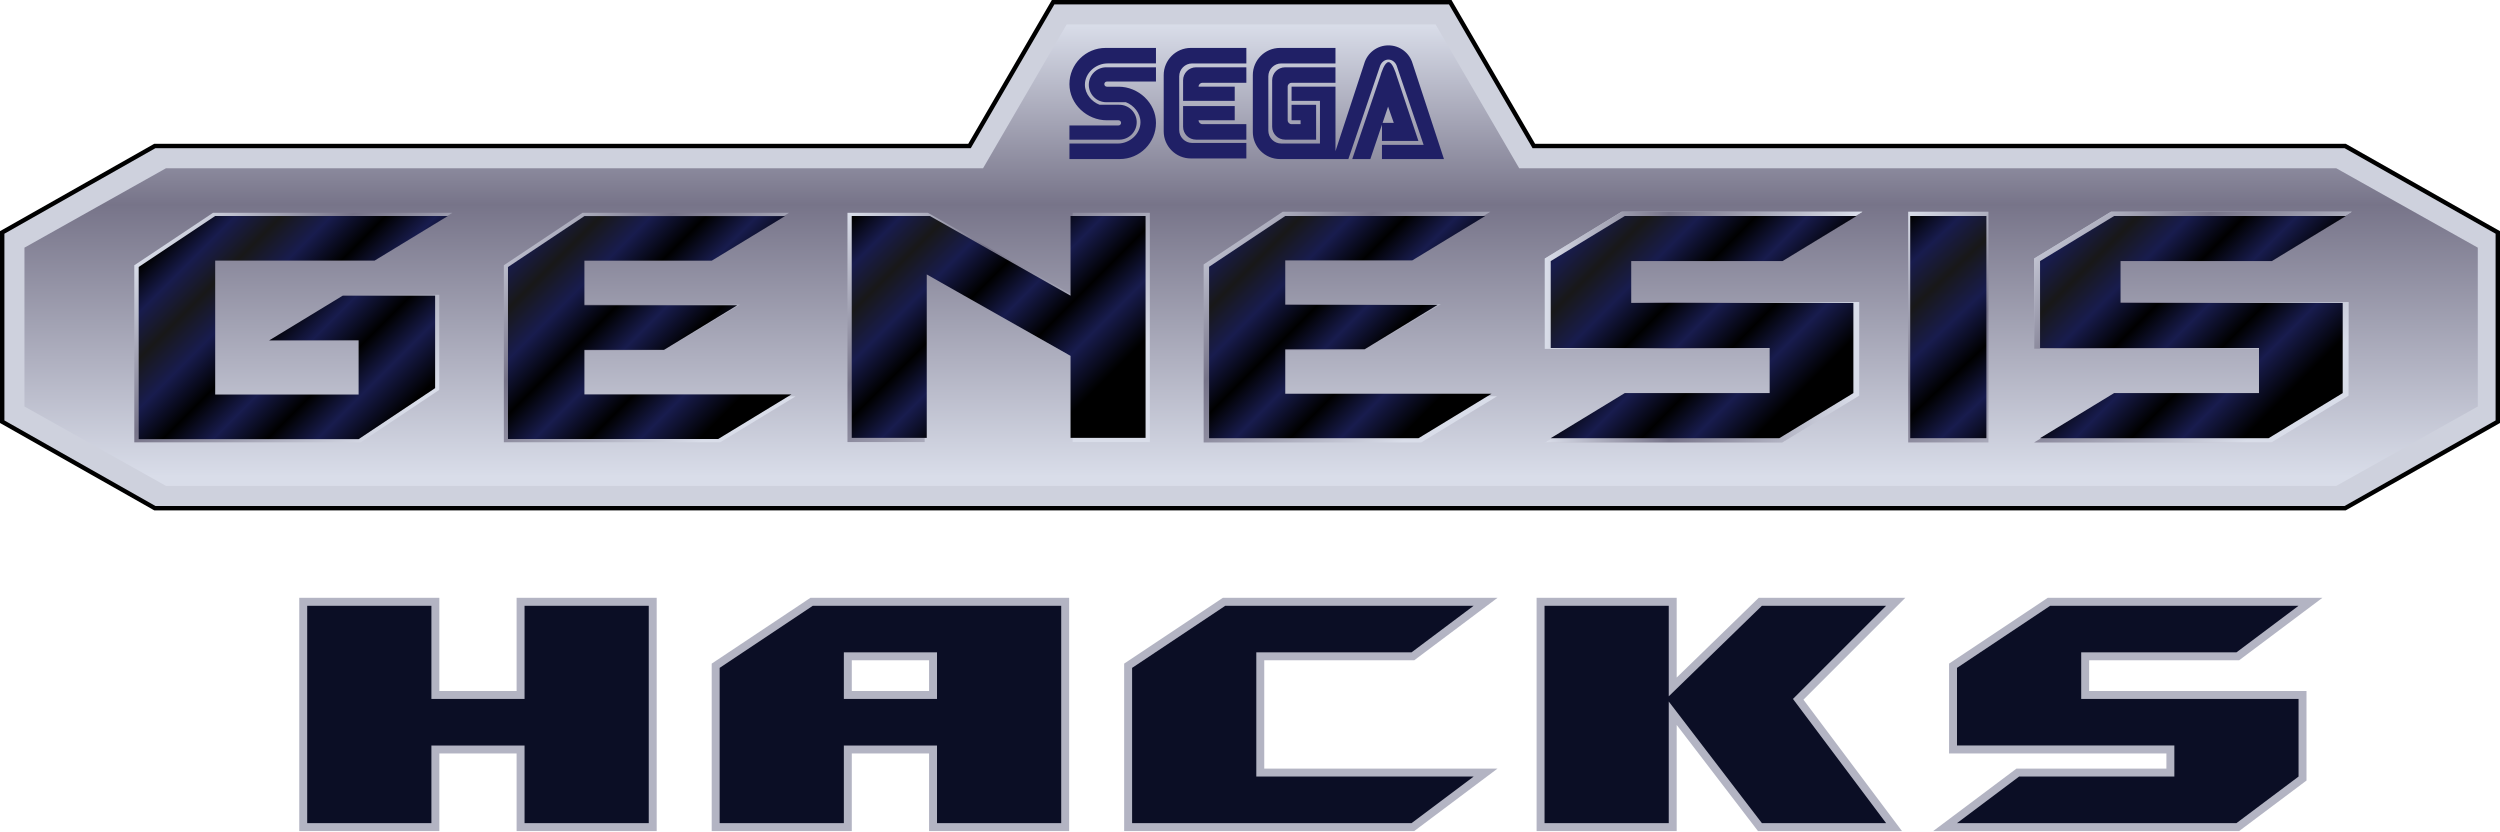
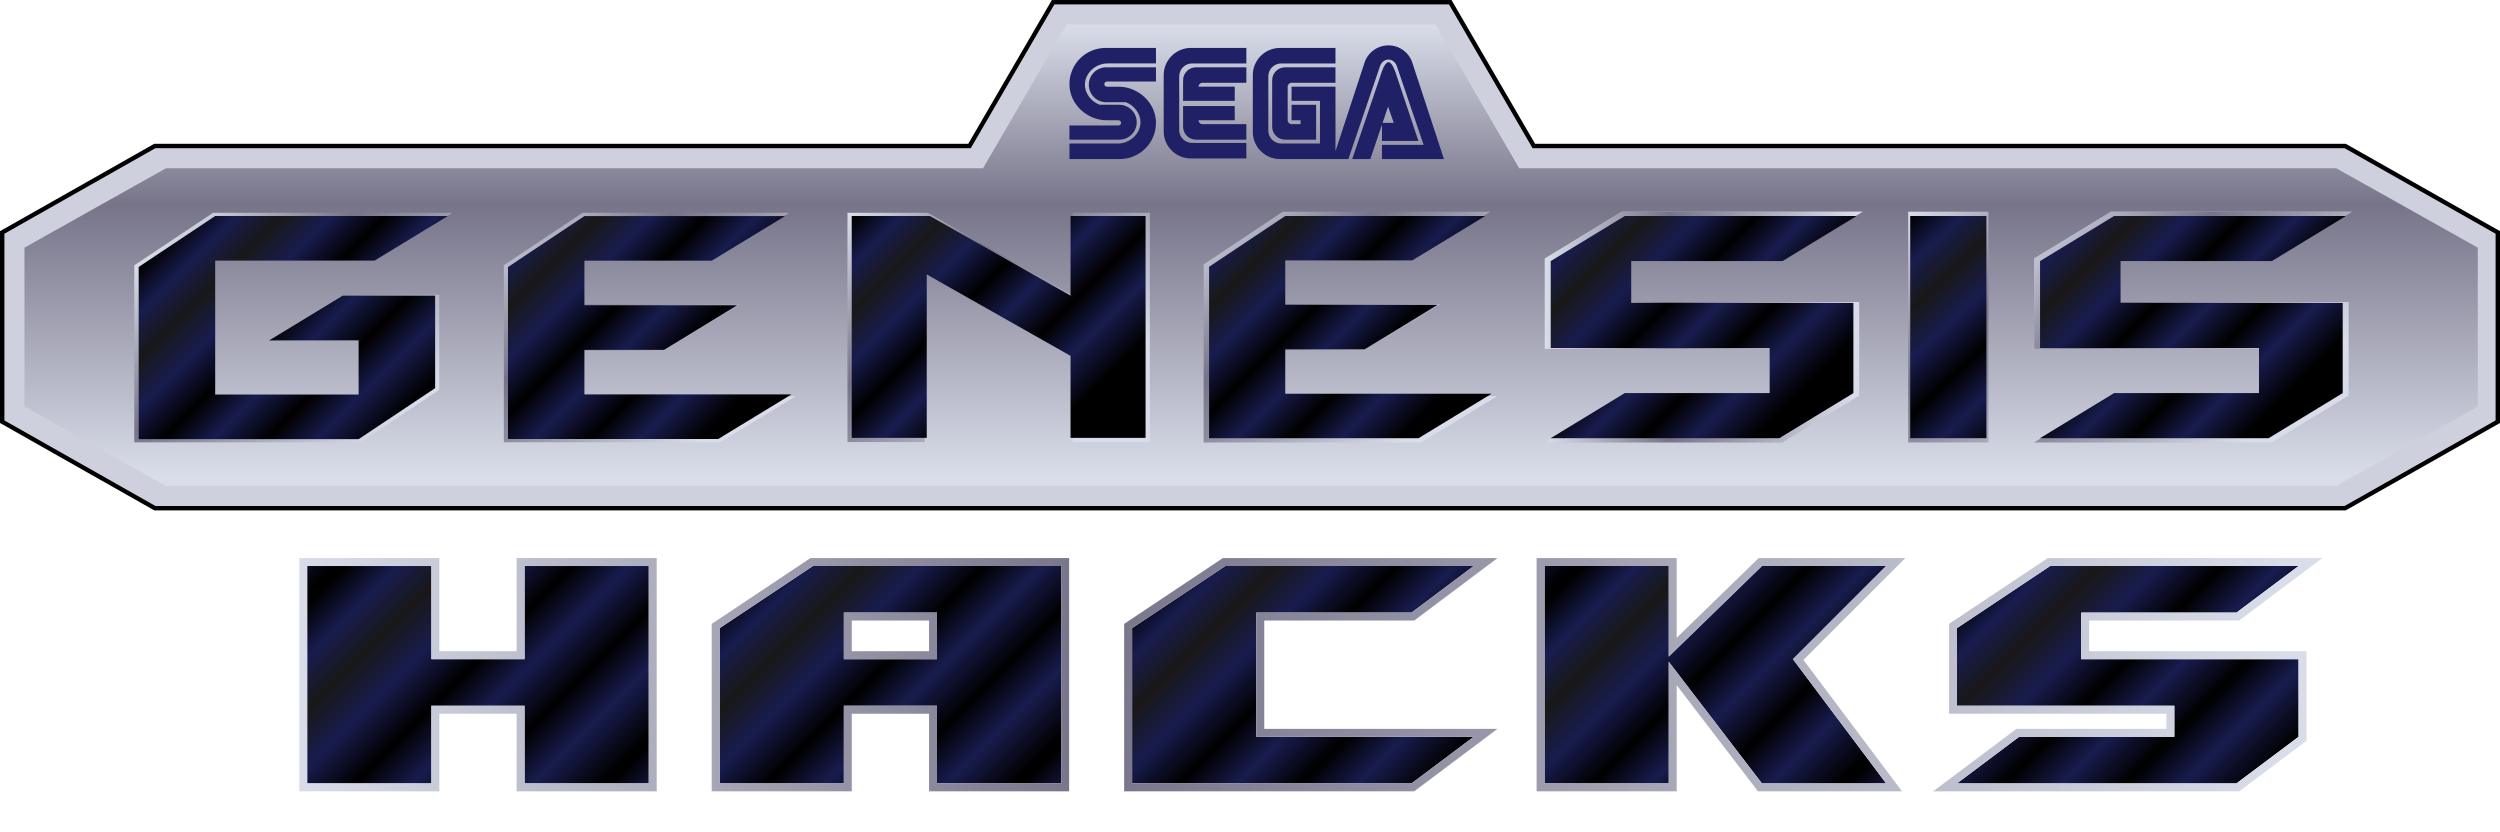
- <svg xmlns="http://www.w3.org/2000/svg" version="1.1" viewBox="0 0 629.016 209.104" id="svg712" width="629.016" height="209.104">
+ <svg xmlns="http://www.w3.org/2000/svg" xmlns:xlink="http://www.w3.org/1999/xlink" version="1.1" viewBox="0 0 629.016 209.104" id="svg712" width="629.016" height="209.104">
  <defs id="defs716">
+     <linearGradient id="linearGradient12" gradientUnits="userSpaceOnUse" x1="492.782" y1="1450.132" x2="541.799" y2="1499.149" gradientTransform="matrix(1.105615,0,0,1.105615,23.28854,-1533.374)">
+       <stop offset="0" style="stop-color:#000" id="stop1" />
+       <stop offset=".11" style="stop-color:#181c4e" id="stop2" />
+       <stop offset=".22" style="stop-color:#181818" id="stop3" />
+       <stop offset=".34" style="stop-color:#181c4e" id="stop4" />
+       <stop offset=".47" style="stop-color:#000" id="stop5" />
+       <stop offset=".59" style="stop-color:#181c4e" id="stop7" />
+       <stop offset=".72" style="stop-color:#000" id="stop9" />
+       <stop offset=".84" style="stop-color:#181c4e" id="stop11" />
+       <stop offset=".98" style="stop-color:#000" id="stop12" />
+     </linearGradient>
    <linearGradient id="swatch308">
      <stop style="stop-color:#b3b4c3;stop-opacity:1;" offset="0" id="stop309" />
    </linearGradient>
    <linearGradient id="swatch54">
      <stop style="stop-color:#0b0e25;stop-opacity:1;" offset="0" id="stop55" />
    </linearGradient>
    <clipPath clipPathUnits="userSpaceOnUse" id="clipPath5">
      <path id="path5" style="stroke-width:0.1;stroke-linecap:square;paint-order:markers fill stroke;stop-color:#000000" d="M 438.251,553.764 H 1298.121 V 755.159 H 438.251 Z" />
    </clipPath>
    <linearGradient id="a" gradientUnits="userSpaceOnUse" x1="308.144" y1="1410.964" x2="308.144" y2="1515.981" gradientTransform="matrix(1.105615,0,0,1.105615,23.28854,-1533.374)">
      <stop offset="0" style="stop-color:#d9dde9" id="stop6" />
      <stop offset=".39" style="stop-color:#777489" id="stop8" />
      <stop offset=".98" style="stop-color:#d9dde9" id="stop10" />
    </linearGradient>
    <linearGradient id="b" gradientUnits="userSpaceOnUse" x1="220.795" y1="1450.026" x2="270.307" y2="1499.537" gradientTransform="matrix(1.105615,0,0,1.105615,23.28854,-1533.374)">
      <stop offset="0" style="stop-color:#d9dde9" id="stop17" />
      <stop offset=".39" style="stop-color:#777489" id="stop19" />
      <stop offset=".98" style="stop-color:#d9dde9" id="stop21" />
    </linearGradient>
    <linearGradient id="c" gradientUnits="userSpaceOnUse" x1="221.69" y1="1450.804" x2="269.721" y2="1498.835" gradientTransform="matrix(1.105615,0,0,1.105615,23.28854,-1533.374)">
      <stop offset="0" style="stop-color:#000" id="stop26" />
      <stop offset=".11" style="stop-color:#181c4e" id="stop28" />
      <stop offset=".22" style="stop-color:#181818" id="stop30" />
      <stop offset=".34" style="stop-color:#181c4e" id="stop32" />
      <stop offset=".47" style="stop-color:#000" id="stop34" />
      <stop offset=".59" style="stop-color:#181c4e" id="stop36" />
      <stop offset=".72" style="stop-color:#000" id="stop38" />
      <stop offset=".84" style="stop-color:#181c4e" id="stop40" />
      <stop offset=".98" style="stop-color:#000" id="stop42" />
    </linearGradient>
    <linearGradient id="d" gradientUnits="userSpaceOnUse" x1="449.509" y1="1461.434" x2="499.751" y2="1514.88" gradientTransform="matrix(1.105615,0,0,1.105615,23.28854,-1533.374)">
      <stop offset="0" style="stop-color:#d9dde9" id="stop47" />
      <stop offset=".39" style="stop-color:#777489" id="stop49" />
      <stop offset=".98" style="stop-color:#d9dde9" id="stop51" />
    </linearGradient>
    <linearGradient id="e" gradientUnits="userSpaceOnUse" x1="450.21" y1="1462.18" x2="498.416" y2="1513.46" gradientTransform="matrix(1.105615,0,0,1.105615,23.28854,-1533.374)">
      <stop offset="0" style="stop-color:#000" id="stop56" />
      <stop offset=".11" style="stop-color:#181c4e" id="stop58" />
      <stop offset=".22" style="stop-color:#181818" id="stop60" />
      <stop offset=".34" style="stop-color:#181c4e" id="stop62" />
      <stop offset=".47" style="stop-color:#000" id="stop64" />
      <stop offset=".59" style="stop-color:#181c4e" id="stop66" />
      <stop offset=".72" style="stop-color:#000" id="stop68" />
      <stop offset=".84" style="stop-color:#181c4e" id="stop70" />
      <stop offset=".98" style="stop-color:#000" id="stop72" />
    </linearGradient>
    <linearGradient id="f" gradientUnits="userSpaceOnUse" x1="300.5" y1="1450.364" x2="350.308" y2="1500.173" gradientTransform="matrix(1.105615,0,0,1.105615,23.28854,-1533.374)">
      <stop offset="0" style="stop-color:#d9dde9" id="stop77" />
      <stop offset=".39" style="stop-color:#777489" id="stop79" />
      <stop offset=".98" style="stop-color:#d9dde9" id="stop81" />
    </linearGradient>
    <linearGradient id="g" gradientUnits="userSpaceOnUse" x1="301.62" y1="1451.46" x2="349.578" y2="1499.419" gradientTransform="matrix(1.105615,0,0,1.105615,23.28854,-1533.374)">
      <stop offset="0" style="stop-color:#000" id="stop86" />
      <stop offset=".11" style="stop-color:#181c4e" id="stop88" />
      <stop offset=".22" style="stop-color:#181818" id="stop90" />
      <stop offset=".34" style="stop-color:#181c4e" id="stop92" />
      <stop offset=".47" style="stop-color:#000" id="stop94" />
      <stop offset=".59" style="stop-color:#181c4e" id="stop96" />
      <stop offset=".72" style="stop-color:#000" id="stop98" />
      <stop offset=".84" style="stop-color:#181c4e" id="stop100" />
      <stop offset=".98" style="stop-color:#000" id="stop102" />
    </linearGradient>
    <linearGradient id="h" gradientUnits="userSpaceOnUse" x1="141.228" y1="1450.637" x2="190.761" y2="1500.169" gradientTransform="matrix(1.105615,0,0,1.105615,23.28854,-1533.374)">
      <stop offset="0" style="stop-color:#d9dde9" id="stop107" />
      <stop offset=".39" style="stop-color:#777489" id="stop109" />
      <stop offset=".98" style="stop-color:#d9dde9" id="stop111" />
    </linearGradient>
    <linearGradient id="i" gradientUnits="userSpaceOnUse" x1="142.081" y1="1451.468" x2="190.206" y2="1499.594" gradientTransform="matrix(1.105615,0,0,1.105615,23.28854,-1533.374)">
      <stop offset="0" style="stop-color:#000" id="stop116" />
      <stop offset=".11" style="stop-color:#181c4e" id="stop118" />
      <stop offset=".22" style="stop-color:#181818" id="stop120" />
      <stop offset=".34" style="stop-color:#181c4e" id="stop122" />
      <stop offset=".47" style="stop-color:#000" id="stop124" />
      <stop offset=".59" style="stop-color:#181c4e" id="stop126" />
      <stop offset=".72" style="stop-color:#000" id="stop128" />
      <stop offset=".84" style="stop-color:#181c4e" id="stop130" />
      <stop offset=".98" style="stop-color:#000" id="stop132" />
    </linearGradient>
    <linearGradient id="j" gradientUnits="userSpaceOnUse" x1="64.992" y1="1454.767" x2="113.868" y2="1503.642" gradientTransform="matrix(1.105615,0,0,1.105615,23.28854,-1533.374)">
      <stop offset="0" style="stop-color:#d9dde9" id="stop137" />
      <stop offset=".39" style="stop-color:#777489" id="stop139" />
      <stop offset=".98" style="stop-color:#d9dde9" id="stop141" />
    </linearGradient>
    <linearGradient id="k" gradientUnits="userSpaceOnUse" x1="65.687" y1="1455.464" x2="113.198" y2="1502.976" gradientTransform="matrix(1.105615,0,0,1.105615,23.28854,-1533.374)">
      <stop offset="0" style="stop-color:#000" id="stop146" />
      <stop offset=".11" style="stop-color:#181c4e" id="stop148" />
      <stop offset=".22" style="stop-color:#181818" id="stop150" />
      <stop offset=".34" style="stop-color:#181c4e" id="stop152" />
      <stop offset=".47" style="stop-color:#000" id="stop154" />
      <stop offset=".59" style="stop-color:#181c4e" id="stop156" />
      <stop offset=".72" style="stop-color:#000" id="stop158" />
      <stop offset=".84" style="stop-color:#181c4e" id="stop160" />
      <stop offset=".98" style="stop-color:#000" id="stop162" />
    </linearGradient>
    <linearGradient id="l" gradientUnits="userSpaceOnUse" x1="350.523" y1="-651.4" x2="422.816" y2="-651.4" gradientTransform="matrix(1.105615,0,0,-1.105615,50.33188,-617.4457)">
      <stop offset="0" style="stop-color:#d9dde9" id="stop169" />
      <stop offset=".39" style="stop-color:#777489" id="stop171" />
      <stop offset=".98" style="stop-color:#d9dde9" id="stop173" />
    </linearGradient>
    <linearGradient id="m" gradientUnits="userSpaceOnUse" x1="381.426" y1="1450.132" x2="430.443" y2="1499.149" gradientTransform="matrix(1.105615,0,0,1.105615,23.28854,-1533.374)">
      <stop offset="0" style="stop-color:#000" id="stop178" />
      <stop offset=".11" style="stop-color:#181c4e" id="stop180" />
      <stop offset=".22" style="stop-color:#181818" id="stop182" />
      <stop offset=".34" style="stop-color:#181c4e" id="stop184" />
      <stop offset=".47" style="stop-color:#000" id="stop186" />
      <stop offset=".59" style="stop-color:#181c4e" id="stop188" />
      <stop offset=".72" style="stop-color:#000" id="stop190" />
      <stop offset=".84" style="stop-color:#181c4e" id="stop192" />
      <stop offset=".98" style="stop-color:#000" id="stop194" />
    </linearGradient>
    <linearGradient id="n" gradientUnits="userSpaceOnUse" x1="491.636" y1="1448.985" x2="542.546" y2="1499.895" gradientTransform="matrix(1.105615,0,0,1.105615,23.28854,-1533.374)">
      <stop offset="0" style="stop-color:#d9dde9" id="stop201" />
      <stop offset=".39" style="stop-color:#777489" id="stop203" />
      <stop offset=".98" style="stop-color:#d9dde9" id="stop205" />
    </linearGradient>
    <linearGradient id="o" gradientUnits="userSpaceOnUse" x1="492.782" y1="1450.132" x2="541.799" y2="1499.149" gradientTransform="matrix(1.105615,0,0,1.105615,23.28854,-1533.374)">
      <stop offset="0" style="stop-color:#000" id="stop210" />
      <stop offset=".11" style="stop-color:#181c4e" id="stop212" />
      <stop offset=".22" style="stop-color:#181818" id="stop214" />
      <stop offset=".34" style="stop-color:#181c4e" id="stop216" />
      <stop offset=".47" style="stop-color:#000" id="stop218" />
      <stop offset=".59" style="stop-color:#181c4e" id="stop220" />
      <stop offset=".72" style="stop-color:#000" id="stop222" />
      <stop offset=".84" style="stop-color:#181c4e" id="stop224" />
      <stop offset=".98" style="stop-color:#000" id="stop226" />
    </linearGradient>
+     <linearGradient xlink:href="#swatch54" id="linearGradient297" gradientUnits="userSpaceOnUse" gradientTransform="matrix(0.9762319,0,0,0.9762319,-40.72276,-44.10287)" x1="59.492" y1="222.204" x2="694.508" y2="222.204" />
+     <linearGradient xlink:href="#swatch308" id="linearGradient309" x1="125.981" y1="200.216" x2="629.019" y2="200.216" gradientUnits="userSpaceOnUse" gradientTransform="translate(-49.18757,-20.45637)" />
+     <linearGradient xlink:href="#swatch54" id="linearGradient311" gradientUnits="userSpaceOnUse" gradientTransform="matrix(0.9762319,0,0,0.9762319,-40.72276,-44.10287)" x1="59.492" y1="222.204" x2="694.508" y2="222.204" />
+     <linearGradient xlink:href="#g" id="linearGradient22" x1="89.879" y1="149.376" x2="150.646" y2="210.143" gradientUnits="userSpaceOnUse" gradientTransform="translate(0,-10)" spreadMethod="repeat" />
+     <linearGradient xlink:href="#e" id="linearGradient24" x1="193.654" y1="149.376" x2="254.421" y2="210.143" gradientUnits="userSpaceOnUse" gradientTransform="translate(0,-10)" spreadMethod="repeat" />
+     <linearGradient xlink:href="#e" id="linearGradient27" x1="297.429" y1="149.376" x2="358.196" y2="210.143" gradientUnits="userSpaceOnUse" gradientTransform="translate(0,-10)" spreadMethod="repeat" />
+     <linearGradient xlink:href="#i" id="linearGradient31" x1="401.204" y1="149.376" x2="461.971" y2="210.143" gradientUnits="userSpaceOnUse" gradientTransform="translate(0,-10)" spreadMethod="repeat" />
+     <linearGradient xlink:href="#linearGradient12" id="linearGradient35" x1="504.979" y1="149.376" x2="565.746" y2="210.143" gradientUnits="userSpaceOnUse" gradientTransform="translate(0,-10)" spreadMethod="repeat" />
+     <linearGradient xlink:href="#a" id="linearGradient39" x1="75.293" y1="179.76" x2="584.332" y2="179.76" gradientUnits="userSpaceOnUse" gradientTransform="translate(0,-10)" />
  </defs>
-   <path style="font-size:66.667px;line-height:0;font-family:NiseGenesis;-inkscape-font-specification:NiseGenesis;text-align:center;letter-spacing:13.931px;word-spacing:13.931px;text-anchor:middle;fill:#0b0e25;stroke:#b3b4c3;stroke-width:4;stroke-dasharray:none;stroke-opacity:1;paint-order:stroke markers fill;fill-opacity:1" d="m 77.293,207.104 v -54.688 h 31.25 v 23.438 h 23.438 v -23.438 h 31.25 v 54.688 h -31.25 v -19.531 h -23.438 v 19.531 z m 103.775,0 v -39.063 l 23.438,-15.625 h 62.5 v 54.688 h -31.25 v -19.531 h -23.438 v 19.531 z m 31.25,-42.969 v 11.719 h 23.438 v -11.719 z m 72.525,42.969 v -39.063 l 23.438,-15.625 h 62.5 l -15.625,11.719 h -39.063 v 31.25 h 54.688 l -15.625,11.719 z m 103.775,-54.688 h 31.25 v 22.786 l 23.438,-22.786 h 31.25 l -23.438,23.438 23.438,31.25 h -31.25 l -23.438,-30.599 v 30.599 h -31.25 z m 103.775,35.156 v -19.531 l 23.438,-15.625 h 62.5 l -15.625,11.719 h -39.063 v 11.719 h 54.688 v 19.531 l -15.625,11.719 h -70.313 l 15.625,-11.719 h 39.063 v -7.812 z" id="text297" aria-label="HACKS" />
+   <text xml:space="preserve" style="font-style:normal;font-variant:normal;font-weight:normal;font-stretch:normal;font-size:66.667px;line-height:0;font-family:'Clarendon BT';-inkscape-font-specification:'Clarendon BT';text-align:start;letter-spacing:13.931px;word-spacing:13.931px;writing-mode:lr-tb;direction:ltr;text-anchor:start;display:none;fill:url(#linearGradient311);fill-opacity:1;stroke:none;stroke-width:4;stroke-linecap:square;stroke-miterlimit:4;stroke-dasharray:none;stroke-opacity:1;paint-order:stroke markers fill" x="329.766" y="207.104" id="text1">
+     <tspan id="tspan1" x="336.731" y="207.104" style="font-style:normal;font-variant:normal;font-weight:normal;font-stretch:normal;font-size:66.667px;font-family:NiseGenesis;-inkscape-font-specification:NiseGenesis;text-align:center;letter-spacing:13.931px;word-spacing:13.931px;text-anchor:middle;fill:url(#linearGradient311);fill-opacity:1;stroke:none;stroke-width:4;stroke-miterlimit:4;stroke-dasharray:none;stroke-opacity:1">HACKS</tspan>
+   </text>
+   <path style="font-size:66.667px;line-height:0;font-family:NiseGenesis;-inkscape-font-specification:NiseGenesis;text-align:center;letter-spacing:13.931px;word-spacing:13.931px;text-anchor:middle;display:none;fill:url(#linearGradient297);stroke:url(#linearGradient309);stroke-width:4;stroke-dasharray:none;stroke-opacity:1;paint-order:stroke markers fill" d="m 77.293,207.104 v -54.688 h 31.25 v 23.438 h 23.438 v -23.438 h 31.25 v 54.688 h -31.25 v -19.531 h -23.438 v 19.531 z m 103.775,0 v -39.063 l 23.438,-15.625 h 62.5 v 54.688 h -31.25 v -19.531 h -23.438 v 19.531 z m 31.25,-42.969 v 11.719 h 23.438 v -11.719 z m 72.525,42.969 v -39.063 l 23.438,-15.625 h 62.5 l -15.625,11.719 h -39.063 v 31.25 h 54.688 l -15.625,11.719 z m 103.775,-54.688 h 31.25 v 22.786 l 23.438,-22.786 h 31.25 l -23.438,23.438 23.438,31.25 h -31.25 l -23.438,-30.599 v 30.599 h -31.25 z m 103.775,35.156 v -19.531 l 23.438,-15.625 h 62.5 l -15.625,11.719 h -39.063 v 11.719 h 54.688 v 19.531 l -15.625,11.719 h -70.313 l 15.625,-11.719 h 39.063 v -7.812 z" id="path2" aria-label="HACKS" />
+   <path style="-inkscape-font-specification:NiseGenesis;display:inline;fill:url(#linearGradient35);paint-order:stroke markers fill" d="m 492.394,177.572 v -19.531 l 23.438,-15.625 h 62.5 l -15.625,11.719 h -39.063 v 11.719 h 54.688 v 19.531 l -15.625,11.719 h -70.313 l 15.625,-11.719 h 39.063 v -7.812 z" id="path19" />
+   <path style="-inkscape-font-specification:NiseGenesis;display:inline;fill:url(#linearGradient31);paint-order:stroke markers fill" d="m 388.619,142.416 h 31.25 v 22.786 l 23.438,-22.786 h 31.25 l -23.438,23.438 23.438,31.25 h -31.25 l -23.438,-30.599 v 30.599 h -31.25 z" id="path18" />
+   <path style="-inkscape-font-specification:NiseGenesis;display:inline;fill:url(#linearGradient27);paint-order:stroke markers fill" d="m 284.844,197.104 v -39.063 l 23.438,-15.625 h 62.5 l -15.625,11.719 h -39.063 v 31.25 h 54.688 l -15.625,11.719 z" id="path17" />
+   <path id="path14" style="-inkscape-font-specification:NiseGenesis;display:inline;fill:url(#linearGradient24);paint-order:stroke markers fill" d="m 204.506,142.416 -23.438,15.625 v 39.062 h 31.25 v -19.531 h 23.438 v 19.531 h 31.25 v -54.688 z m 7.812,11.719 h 23.438 v 11.719 h -23.438 z" />
+   <path style="-inkscape-font-specification:NiseGenesis;display:inline;fill:url(#linearGradient22);paint-order:stroke markers fill" d="m 77.293,197.104 v -54.688 h 31.25 v 23.438 h 23.438 v -23.438 h 31.25 v 54.688 h -31.25 v -19.531 h -23.438 v 19.531 z" id="path4" />
+   <path id="path3" style="-inkscape-font-specification:NiseGenesis;display:inline;fill:url(#linearGradient39);paint-order:stroke markers fill" d="m 75.293,140.416 v 58.688 h 35.25 v -19.531 h 19.438 v 19.531 h 35.25 v -58.688 h -35.25 v 23.438 h -19.438 v -23.438 z m 128.607,0 -24.832,16.555 v 42.133 h 35.25 v -19.531 h 19.438 v 19.531 h 35.25 v -58.688 z m 103.775,0 -24.832,16.555 v 42.133 h 72.979 l 20.959,-15.719 h -58.688 v -27.25 h 37.729 l 20.959,-15.719 z m 78.943,0 v 58.688 h 35.25 V 172.404 l 20.449,26.699 h 36.238 l -24.797,-33.062 25.625,-25.625 h -36.891 l -20.625,20.051 v -20.051 z m 128.607,0 -24.832,16.555 v 22.602 h 54.688 v 3.812 h -37.73 l -20.957,15.719 h 76.979 l 16.959,-12.719 v -22.531 h -54.688 v -7.719 h 37.729 l 20.959,-15.719 z m -437.934,2 h 31.25 v 23.438 h 23.438 v -23.438 h 31.25 v 54.688 h -31.25 v -19.531 h -23.438 v 19.531 H 77.293 Z m 127.213,0 h 62.5 v 54.688 h -31.25 v -19.531 h -23.438 v 19.531 h -31.25 v -39.062 z m 103.775,0 h 62.5 l -15.625,11.719 h -39.062 v 31.25 h 54.688 l -15.625,11.719 h -70.312 v -39.062 z m 80.338,0 h 31.25 v 22.787 l 23.438,-22.787 h 31.25 l -23.438,23.438 23.438,31.25 h -31.25 l -23.438,-30.6 v 30.6 h -31.25 z m 127.213,0 h 62.5 l -15.625,11.719 h -39.062 v 11.719 h 54.688 v 19.531 l -15.625,11.719 h -70.312 l 15.625,-11.719 h 39.062 v -7.812 h -54.688 v -19.531 z m -303.514,11.719 v 11.719 h 23.438 v -11.719 z m 2,2 h 19.438 v 7.719 h -19.438 z" />
  <g id="g297" transform="translate(-49.18757,-20.45637)">
    <path d="m 639.648,56.779 -0.253,-0.146 H 435.426 l -21.031,-36.177 H 313.843 L 292.806,56.633 H 88.001 L 49.188,78.617 v 48.265 l 38.564,21.846 0.252,0.14 H 639.392 l 38.531,-21.826 0.281,-0.16 V 78.619 Z" id="path2-3" style="stroke-width:1.106" />
    <path fill="#ced1dd" d="m 50.293,79.262 v 46.976 l 38,21.524 H 639.098 l 37.999,-21.524 V 79.264 L 639.098,57.738 H 434.788 L 413.756,21.562 H 314.477 L 293.443,57.738 H 88.293 Z" id="path4-6" style="stroke-width:1.106" />
    <path fill="url(#a)" d="M 431.425,62.786 410.393,26.608 H 317.566 L 296.531,62.787 H 90.954 l -35.614,19.982 v 39.966 l 35.614,19.981 H 637.001 l 35.613,-19.981 V 82.769 L 637.001,62.788 Z" id="path13" style="fill:url(#a);stroke-width:1.106" />
    <path fill="#202066" d="M 392.437,36.454 384.553,60.474 h 3.893 l 7.901,-23.195 c 0.287,-1.06 1.153,-1.834 2.17,-1.834 1.029,0 1.894,0.774 2.182,1.834 l 6.679,19.62 h -10.48 v 3.573 h 15.595 l -7.885,-24.021 a 6.333,6.333 0 0 0 -12.171,0.001 z m 4.619,14.917 1.38,-4.097 1.438,4.097 z m -0.572,-11.762 -7.062,20.865 h 4.552 l 2.922,-8.648 v 4.087 h 9.171 l -5.446,-16.304 c -0.276,-0.908 -1.101,-3.518 -2.071,-3.518 -0.974,0 -1.799,2.609 -2.066,3.518 z m -24.931,-3.19 h 13.648 V 32.516 H 371.228 c -3.768,0 -6.824,3.064 -6.824,6.833 v 14.302 a 6.824,6.824 0 0 0 6.824,6.824 h 13.974 V 42.266 h -11.047 v 3.576 h 7.143 V 56.568 h -9.744 a 3.243,3.243 0 0 1 -3.246,-3.248 V 39.665 a 3.243,3.243 0 0 1 3.246,-3.246 z m 2.599,10.399 v 3.904 h 2.272 v 0.975 h -2.272 a 0.977,0.977 0 0 1 -0.976,-0.975 v -8.456 c 0,-0.537 0.438,-0.976 0.976,-0.976 h 11.047 v -3.896 h -12.671 a 3.253,3.253 0 0 0 -3.256,3.248 v 11.703 a 3.253,3.253 0 0 0 3.256,3.248 h 7.8 V 46.818 Z M 349.132,36.419 h 13.648 v -3.903 h -13.976 c -3.768,0 -6.822,3.064 -6.822,6.833 v 14.143 c 0,3.768 3.054,6.832 6.822,6.832 h 13.976 v -3.904 h -13.648 a 3.248,3.248 0 0 1 -3.248,-3.248 V 39.668 a 3.251,3.251 0 0 1 3.248,-3.248 z m 10.719,9.423 v -3.576 h -9.096 c 0,-0.537 0.437,-0.976 0.976,-0.976 h 11.047 v -3.896 h -12.671 a 3.248,3.248 0 0 0 -3.246,3.248 v 5.2 z m 0,1.304 v 3.576 h -9.096 c 0,0.536 0.437,0.975 0.976,0.975 h 11.047 v 3.894 h -12.671 a 3.246,3.246 0 0 1 -3.246,-3.248 v -5.2 z m -33.393,4.872 h -8.195 v 3.574 h 12.669 a 4.389,4.389 0 0 0 -0.16,-8.776 h -4.93 c -1.993,-0.758 -3.686,-2.735 -3.686,-5.04 0,-2.962 2.728,-5.36 5.688,-5.36 h 12.192 v -3.901 h -12.68 c -5.021,0 -9.094,4.08 -9.094,9.103 0,5.031 4.399,9.104 9.421,9.104 v -0.042 l 0.025,0.042 h 2.902 a 0.648,0.648 0 0 1 0,1.296 h -4.153 z m 5.375,-11.048 h 8.204 v -3.576 h -12.679 a 4.387,4.387 0 0 0 -4.221,4.385 4.389,4.389 0 0 0 4.393,4.393 h 4.93 c 1.993,0.765 3.677,2.734 3.677,5.039 0,2.963 -2.725,5.361 -5.689,5.361 h -12.182 v 3.903 h 12.669 a 9.103,9.103 0 0 0 9.104,-9.101 c 0,-5.023 -4.399,-9.104 -9.423,-9.104 V 42.321 l -0.032,-0.05 h -2.896 a 0.648,0.648 0 0 1 0,-1.296 z" id="path15" style="stroke-width:1.106" />
    <path fill="url(#b)" d="m 338.493,74.005 v 57.683 H 319.069 V 110.379 L 281.841,89.194 v 42.494 H 262.416 V 74.005 h 20.234 l 36.419,20.719 V 74.005 Z" id="path24-7" style="fill:url(#b);stroke-width:1.106" />
    <path fill="url(#c)" d="m 337.419,74.804 v 55.826 H 318.544 V 110.006 L 282.365,89.502 v 41.128 H 263.489 V 74.804 h 19.662 l 35.393,20.049 V 74.804 Z" id="path45" style="fill:url(#c);stroke-width:1.106" />
    <path fill="url(#d)" d="M 529.302,73.724 H 549.493 V 131.779 H 529.302 Z" id="path54-5" style="fill:url(#d);stroke-width:1.106" />
    <path fill="url(#e)" d="m 529.816,74.804 h 19.163 v 55.899 h -19.163 z" id="path75" style="fill:url(#e);stroke-width:1.106" />
    <path fill="url(#f)" d="M 405.108,85.334 H 371.935 v 11.611 h 39.807 l -19.074,11.611 H 371.935 v 11.611 h 53.905 L 406.767,131.779 H 352.032 V 86.994 l 19.903,-13.271 h 52.247 z" id="path84-3" style="fill:url(#f);stroke-width:1.106" />
    <path fill="url(#g)" d="m 404.508,85.982 h -31.941 v 11.18 h 38.329 l -18.366,11.18 h -19.963 v 11.178 h 51.903 l -18.363,11.182 H 353.401 V 87.58 l 19.166,-12.776 h 50.308 z" id="path105" style="fill:url(#g);stroke-width:1.106" />
    <path fill="url(#h)" d="m 228.738,85.553 h -32.987 v 11.542 h 39.584 l -18.968,11.548 h -20.616 v 11.545 h 53.605 l -18.969,11.546 H 175.957 V 87.2 l 19.794,-13.196 h 51.955 z" id="path114-5" style="fill:url(#h);stroke-width:1.106" />
    <path fill="url(#i)" d="m 228.279,86.04 h -32.05 v 11.221 h 38.461 l -18.431,11.219 h -20.03 v 11.216 h 52.083 l -18.428,11.216 H 176.998 V 87.642 l 19.232,-12.819 h 50.48 z" id="path135" style="fill:url(#i);stroke-width:1.106" />
    <path fill="url(#j)" d="M 82.977,87.205 102.777,74.005 h 60.225 l -18.976,11.553 h -41.249 v 34.647 h 37.124 v -14.025 h -23.1 l 18.975,-11.548 h 23.927 v 23.923 l -19.802,13.201 H 82.977 Z" id="path144-6" style="fill:url(#j);stroke-width:1.106" />
    <path fill="url(#k)" d="M 84.084,87.634 103.331,74.804 h 58.543 l -18.446,11.228 h -40.097 v 33.683 h 36.087 v -13.634 h -22.454 l 18.445,-11.226 h 23.258 v 23.257 l -19.249,12.831 H 84.084 Z" id="path165" style="fill:url(#k);stroke-width:1.106" />
    <path fill="#c2c4d2" d="m 516.961,119.999 -19.35,11.779 h -59.735 l 19.35,-11.779 h 37.861 v -11.777 H 437.875 V 85.505 l 19.35,-11.781 h 60.578 L 498.453,85.505 H 458.908 V 96.44 H 516.961 Z" id="path167" style="stroke-width:1.106" />
    <path fill="url(#l)" d="m 495.086,119.999 v -11.777 H 437.875 V 85.505 l 19.35,-11.781 h 60.578 L 498.453,85.505 H 458.908 V 96.44 H 516.961 v 23.56 l -19.35,11.779 h -59.735 l 19.35,-11.779 z" id="path176-2" style="fill:url(#l);stroke-width:1.106" />
    <path fill="url(#m)" d="M 494.445,119.358 V 108.019 H 439.361 V 86.144 l 18.631,-11.34 h 58.326 l -18.631,11.34 h -38.075 v 10.531 h 55.897 v 22.683 l -18.632,11.344 h -57.515 l 18.631,-11.344 z" id="path197" style="fill:url(#m);stroke-width:1.106" />
    <path fill="#c2c4d2" d="M 640.08,119.999 620.73,131.779 H 560.992 l 19.352,-11.779 h 37.862 v -11.777 H 560.992 V 85.505 l 19.352,-11.781 h 60.577 l -19.35,11.781 h -39.543 v 10.935 h 58.054 z" id="path199" style="stroke-width:1.106" />
    <path fill="url(#n)" d="m 618.205,119.999 v -11.777 H 560.992 V 85.505 l 19.352,-11.781 h 60.577 l -19.35,11.781 h -39.543 v 10.935 h 58.054 v 23.56 L 620.73,131.779 H 560.992 l 19.352,-11.779 z" id="path208-9" style="fill:url(#n);stroke-width:1.106" />
    <path fill="url(#o)" d="M 617.564,119.358 V 108.019 H 562.477 V 86.144 l 18.634,-11.34 h 58.326 L 620.803,86.144 H 582.731 v 10.531 h 55.895 v 22.683 l -18.633,11.344 h -57.516 l 18.634,-11.344 z" id="path229" style="fill:url(#o);stroke-width:1.106" />
  </g>
</svg>
